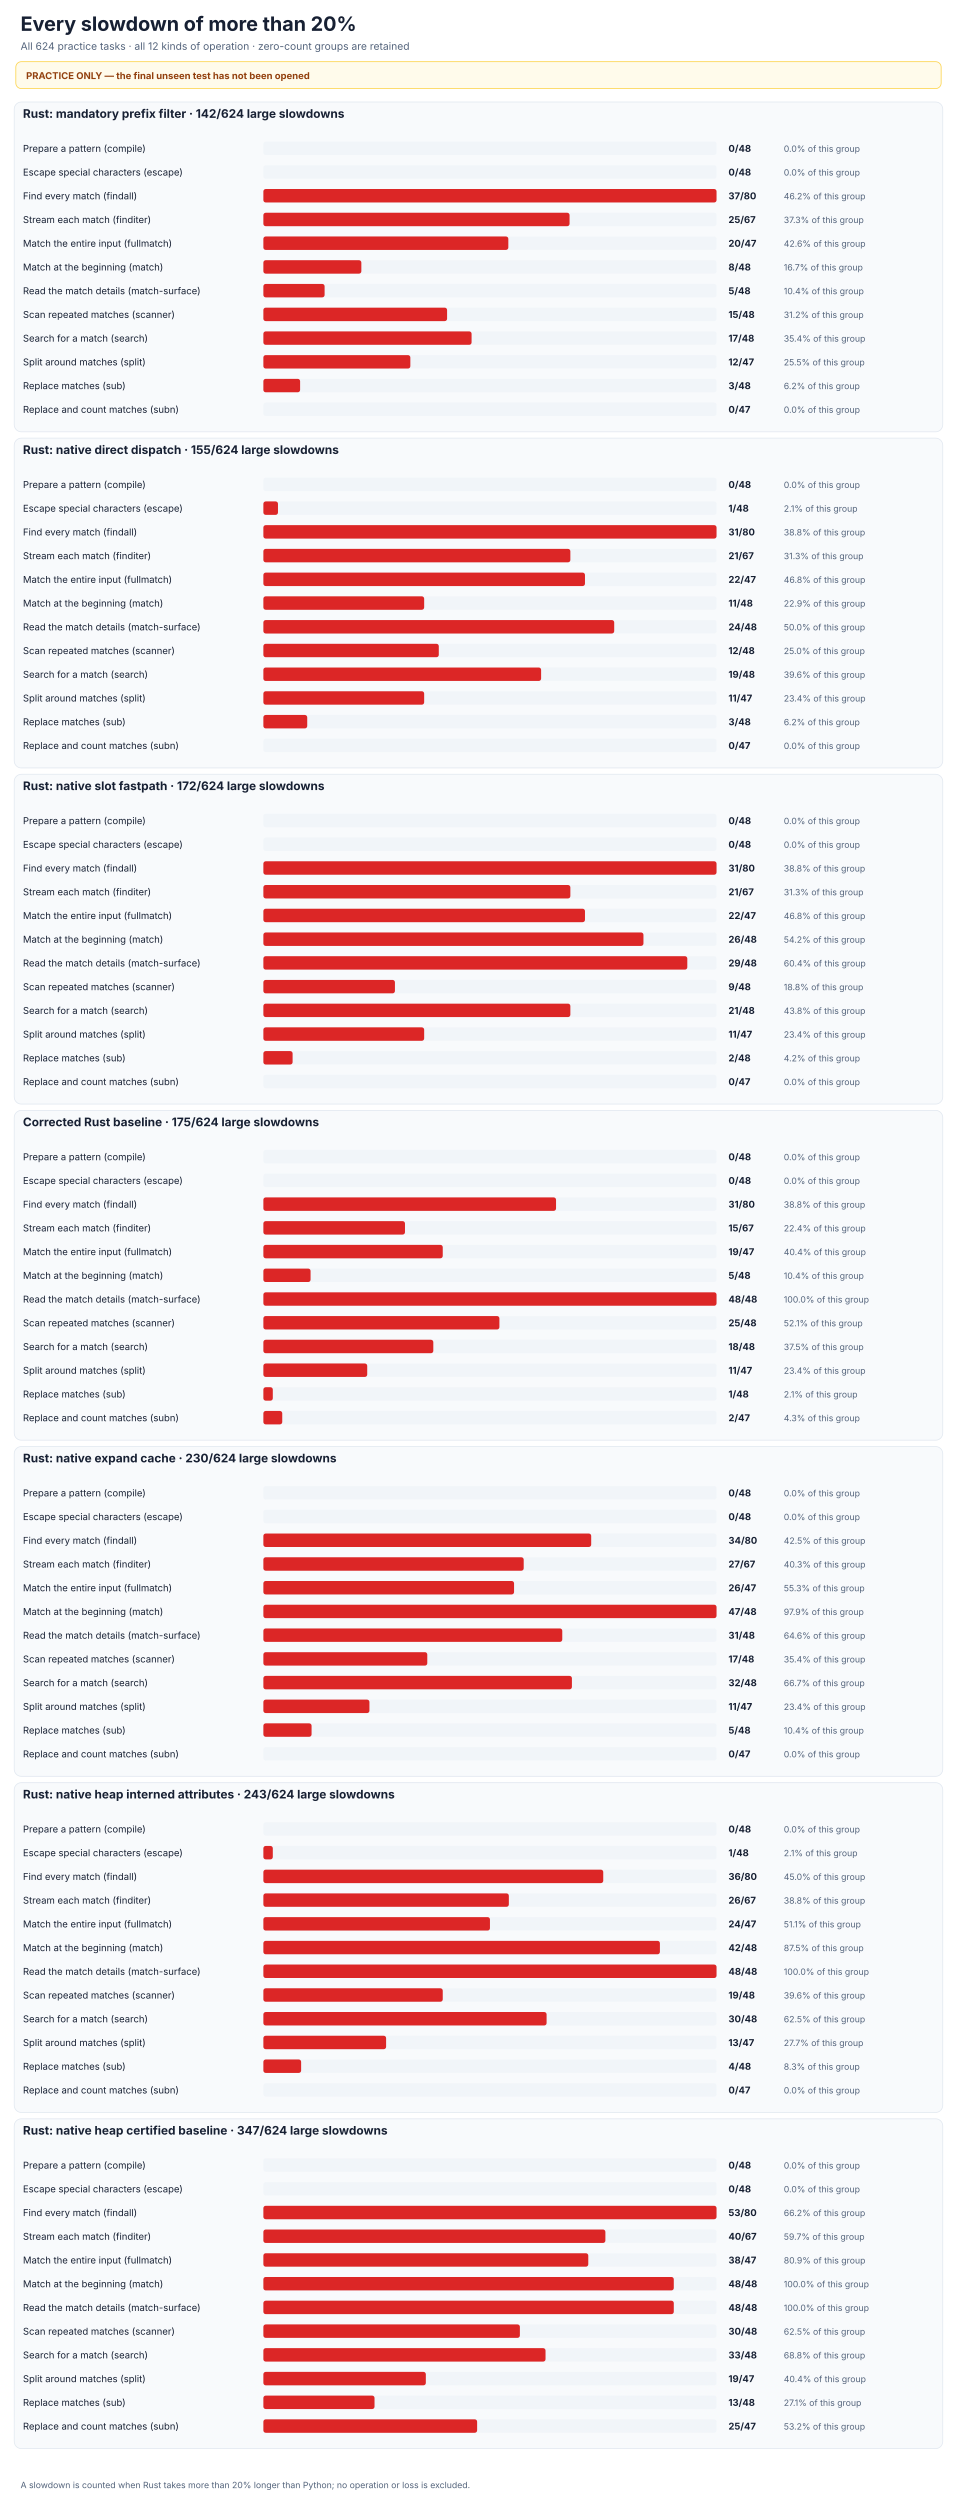
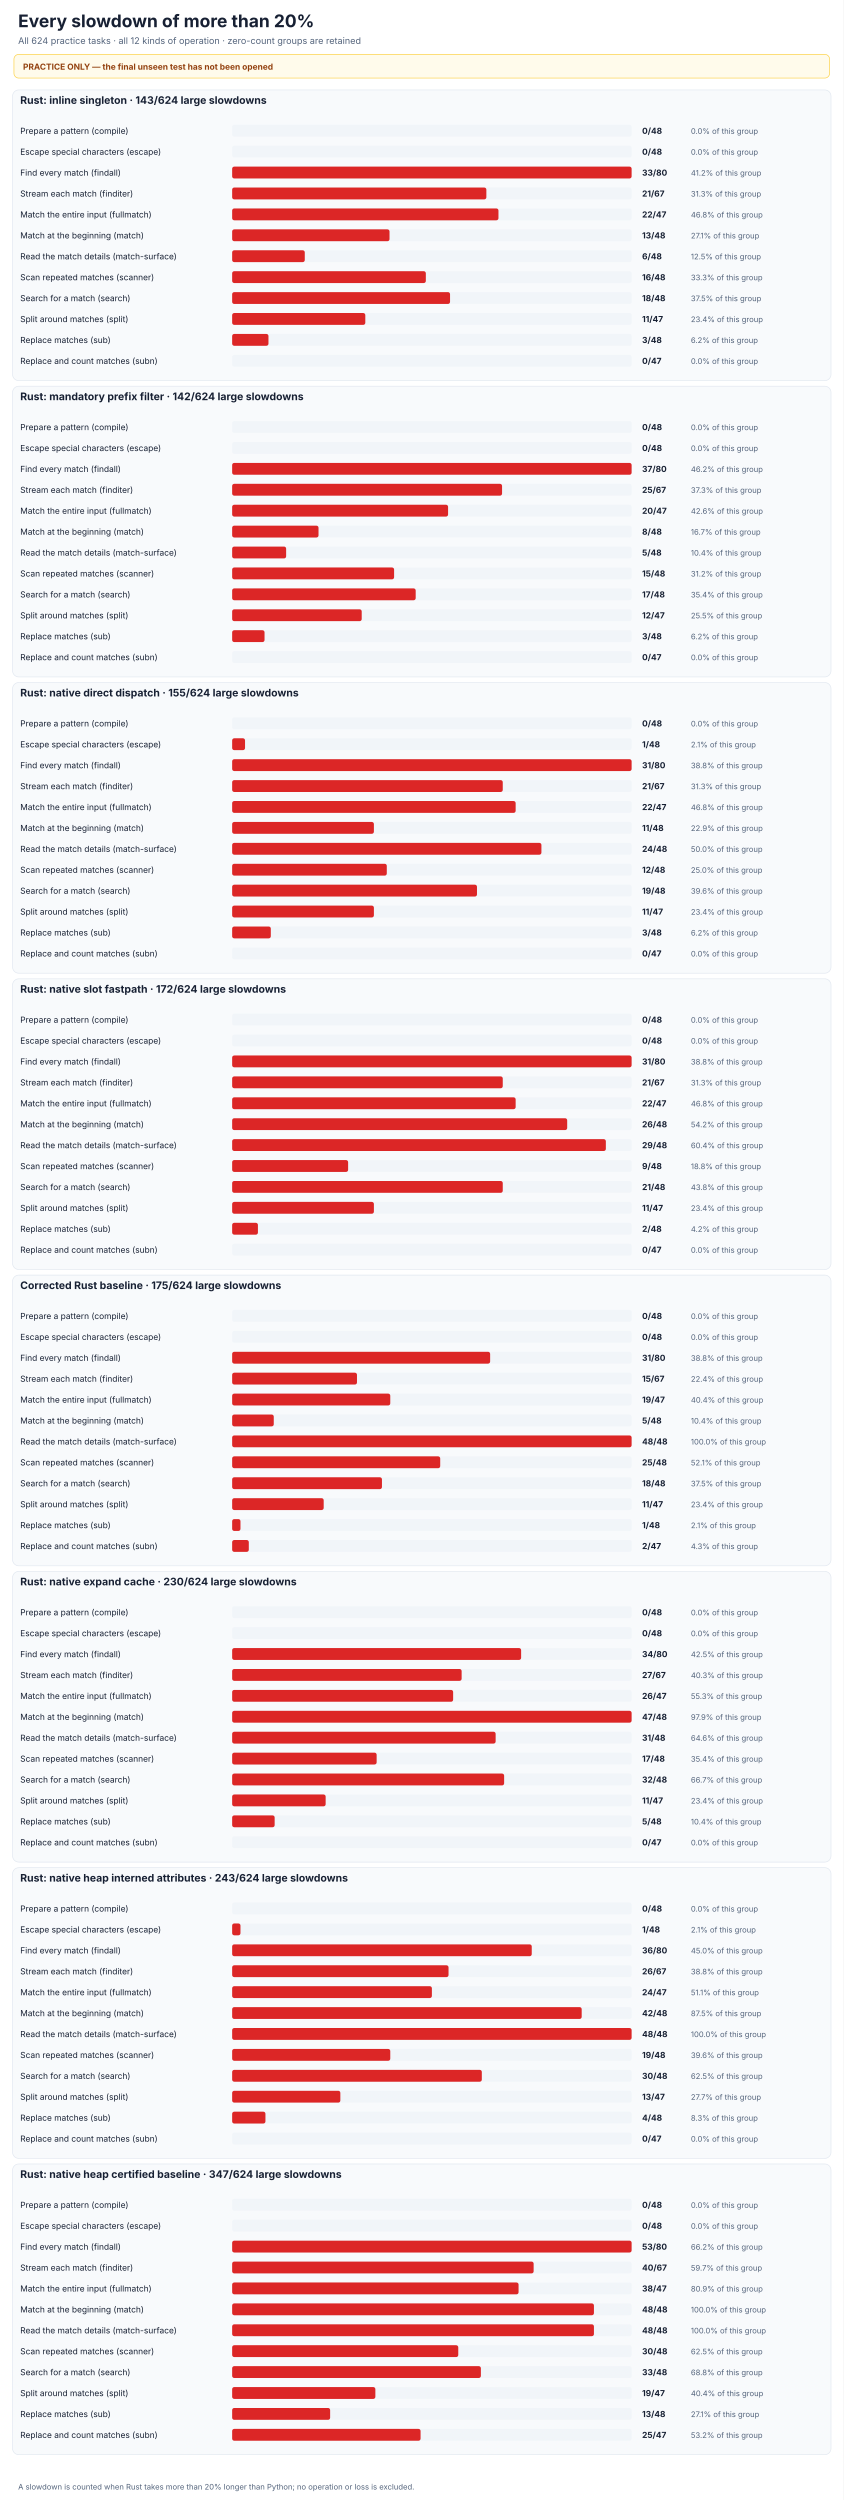
- <svg xmlns="http://www.w3.org/2000/svg" width="1210" height="3161" viewBox="0 0 1210 3161" role="img" aria-label="Every slowdown of more than 20%">
+ <svg xmlns="http://www.w3.org/2000/svg" width="1210" height="3586" viewBox="0 0 1210 3586" role="img" aria-label="Every slowdown of more than 20%">
  <rect width="100%" height="100%" fill="#ffffff" />
  <style>text{font-family:system-ui,-apple-system,BlinkMacSystemFont,"Segoe UI",sans-serif;fill:#172033}.title{font-size:25px;font-weight:750}.sub{font-size:13px;fill:#52627a}.head{font-size:15px;font-weight:700}.label{font-size:12px}.small{font-size:11px;fill:#52627a}.value{font-size:12px;font-weight:700}.tick{font-size:10.5px;fill:#64748b}.banner{font-size:12px;font-weight:700;fill:#92400e}.grid{stroke:#e2e8f0;stroke-width:1}.base{stroke:#475569;stroke-width:1.7}.panel{fill:#f8fafc;stroke:#e2e8f0;stroke-width:1}</style>
  <text x="26" y="39" class="title">Every slowdown of more than 20%</text>
  <text x="26" y="63" class="sub">All 624 practice tasks · all 12 kinds of operation · zero-count groups are retained</text>
  <rect x="20" y="78" width="1170" height="34" rx="7" fill="#fffbeb" stroke="#fcd34d" />
  <text x="33" y="100" class="banner">PRACTICE ONLY — the final unseen test has not been opened</text>
  <rect x="18" y="129" width="1174" height="417" rx="9" class="panel" />
-   <text x="29" y="149" class="head">Rust: mandatory prefix filter · 142/624 large slowdowns</text>
+   <text x="29" y="149" class="head">Rust: inline singleton · 143/624 large slowdowns</text>
  <text x="29" y="192" class="label">Prepare a pattern (compile)</text>
  <rect x="333" y="179" width="573" height="17" rx="3" fill="#f1f5f9" />
  <rect x="333" y="179" width="0.00" height="17" rx="3" fill="#dc2626" />
  <text x="921" y="192" class="value">0/48</text>
  <text x="991" y="192" class="small">0.0% of this group</text>
  <text x="29" y="222" class="label">Escape special characters (escape)</text>
  <rect x="333" y="209" width="573" height="17" rx="3" fill="#f1f5f9" />
  <rect x="333" y="209" width="0.00" height="17" rx="3" fill="#dc2626" />
  <text x="921" y="222" class="value">0/48</text>
  <text x="991" y="222" class="small">0.0% of this group</text>
  <text x="29" y="252" class="label">Find every match (findall)</text>
  <rect x="333" y="239" width="573" height="17" rx="3" fill="#f1f5f9" />
  <rect x="333" y="239" width="573.00" height="17" rx="3" fill="#dc2626" />
-   <text x="921" y="252" class="value">37/80</text>
-   <text x="991" y="252" class="small">46.2% of this group</text>
+   <text x="921" y="252" class="value">33/80</text>
+   <text x="991" y="252" class="small">41.2% of this group</text>
  <text x="29" y="282" class="label">Stream each match (finditer)</text>
  <rect x="333" y="269" width="573" height="17" rx="3" fill="#f1f5f9" />
-   <rect x="333" y="269" width="387.16" height="17" rx="3" fill="#dc2626" />
-   <text x="921" y="282" class="value">25/67</text>
-   <text x="991" y="282" class="small">37.3% of this group</text>
+   <rect x="333" y="269" width="364.64" height="17" rx="3" fill="#dc2626" />
+   <text x="921" y="282" class="value">21/67</text>
+   <text x="991" y="282" class="small">31.3% of this group</text>
  <text x="29" y="312" class="label">Match the entire input (fullmatch)</text>
  <rect x="333" y="299" width="573" height="17" rx="3" fill="#f1f5f9" />
-   <rect x="333" y="299" width="309.73" height="17" rx="3" fill="#dc2626" />
-   <text x="921" y="312" class="value">20/47</text>
-   <text x="991" y="312" class="small">42.6% of this group</text>
+   <rect x="333" y="299" width="382.00" height="17" rx="3" fill="#dc2626" />
+   <text x="921" y="312" class="value">22/47</text>
+   <text x="991" y="312" class="small">46.8% of this group</text>
  <text x="29" y="342" class="label">Match at the beginning (match)</text>
  <rect x="333" y="329" width="573" height="17" rx="3" fill="#f1f5f9" />
-   <rect x="333" y="329" width="123.89" height="17" rx="3" fill="#dc2626" />
-   <text x="921" y="342" class="value">8/48</text>
-   <text x="991" y="342" class="small">16.7% of this group</text>
+   <rect x="333" y="329" width="225.73" height="17" rx="3" fill="#dc2626" />
+   <text x="921" y="342" class="value">13/48</text>
+   <text x="991" y="342" class="small">27.1% of this group</text>
  <text x="29" y="372" class="label">Read the match details (match-surface)</text>
  <rect x="333" y="359" width="573" height="17" rx="3" fill="#f1f5f9" />
-   <rect x="333" y="359" width="77.43" height="17" rx="3" fill="#dc2626" />
-   <text x="921" y="372" class="value">5/48</text>
-   <text x="991" y="372" class="small">10.4% of this group</text>
+   <rect x="333" y="359" width="104.18" height="17" rx="3" fill="#dc2626" />
+   <text x="921" y="372" class="value">6/48</text>
+   <text x="991" y="372" class="small">12.5% of this group</text>
  <text x="29" y="402" class="label">Scan repeated matches (scanner)</text>
  <rect x="333" y="389" width="573" height="17" rx="3" fill="#f1f5f9" />
-   <rect x="333" y="389" width="232.30" height="17" rx="3" fill="#dc2626" />
-   <text x="921" y="402" class="value">15/48</text>
-   <text x="991" y="402" class="small">31.2% of this group</text>
+   <rect x="333" y="389" width="277.82" height="17" rx="3" fill="#dc2626" />
+   <text x="921" y="402" class="value">16/48</text>
+   <text x="991" y="402" class="small">33.3% of this group</text>
  <text x="29" y="432" class="label">Search for a match (search)</text>
  <rect x="333" y="419" width="573" height="17" rx="3" fill="#f1f5f9" />
-   <rect x="333" y="419" width="263.27" height="17" rx="3" fill="#dc2626" />
-   <text x="921" y="432" class="value">17/48</text>
-   <text x="991" y="432" class="small">35.4% of this group</text>
+   <rect x="333" y="419" width="312.55" height="17" rx="3" fill="#dc2626" />
+   <text x="921" y="432" class="value">18/48</text>
+   <text x="991" y="432" class="small">37.5% of this group</text>
  <text x="29" y="462" class="label">Split around matches (split)</text>
  <rect x="333" y="449" width="573" height="17" rx="3" fill="#f1f5f9" />
-   <rect x="333" y="449" width="185.84" height="17" rx="3" fill="#dc2626" />
-   <text x="921" y="462" class="value">12/47</text>
-   <text x="991" y="462" class="small">25.5% of this group</text>
+   <rect x="333" y="449" width="191.00" height="17" rx="3" fill="#dc2626" />
+   <text x="921" y="462" class="value">11/47</text>
+   <text x="991" y="462" class="small">23.4% of this group</text>
  <text x="29" y="492" class="label">Replace matches (sub)</text>
  <rect x="333" y="479" width="573" height="17" rx="3" fill="#f1f5f9" />
-   <rect x="333" y="479" width="46.46" height="17" rx="3" fill="#dc2626" />
+   <rect x="333" y="479" width="52.09" height="17" rx="3" fill="#dc2626" />
  <text x="921" y="492" class="value">3/48</text>
  <text x="991" y="492" class="small">6.2% of this group</text>
  <text x="29" y="522" class="label">Replace and count matches (subn)</text>
  <rect x="333" y="509" width="573" height="17" rx="3" fill="#f1f5f9" />
  <rect x="333" y="509" width="0.00" height="17" rx="3" fill="#dc2626" />
  <text x="921" y="522" class="value">0/47</text>
  <text x="991" y="522" class="small">0.0% of this group</text>
  <rect x="18" y="554" width="1174" height="417" rx="9" class="panel" />
-   <text x="29" y="574" class="head">Rust: native direct dispatch · 155/624 large slowdowns</text>
+   <text x="29" y="574" class="head">Rust: mandatory prefix filter · 142/624 large slowdowns</text>
  <text x="29" y="617" class="label">Prepare a pattern (compile)</text>
  <rect x="333" y="604" width="573" height="17" rx="3" fill="#f1f5f9" />
  <rect x="333" y="604" width="0.00" height="17" rx="3" fill="#dc2626" />
  <text x="921" y="617" class="value">0/48</text>
  <text x="991" y="617" class="small">0.0% of this group</text>
  <text x="29" y="647" class="label">Escape special characters (escape)</text>
  <rect x="333" y="634" width="573" height="17" rx="3" fill="#f1f5f9" />
-   <rect x="333" y="634" width="18.48" height="17" rx="3" fill="#dc2626" />
-   <text x="921" y="647" class="value">1/48</text>
-   <text x="991" y="647" class="small">2.1% of this group</text>
+   <rect x="333" y="634" width="0.00" height="17" rx="3" fill="#dc2626" />
+   <text x="921" y="647" class="value">0/48</text>
+   <text x="991" y="647" class="small">0.0% of this group</text>
  <text x="29" y="677" class="label">Find every match (findall)</text>
  <rect x="333" y="664" width="573" height="17" rx="3" fill="#f1f5f9" />
  <rect x="333" y="664" width="573.00" height="17" rx="3" fill="#dc2626" />
-   <text x="921" y="677" class="value">31/80</text>
-   <text x="991" y="677" class="small">38.8% of this group</text>
+   <text x="921" y="677" class="value">37/80</text>
+   <text x="991" y="677" class="small">46.2% of this group</text>
  <text x="29" y="707" class="label">Stream each match (finditer)</text>
  <rect x="333" y="694" width="573" height="17" rx="3" fill="#f1f5f9" />
-   <rect x="333" y="694" width="388.16" height="17" rx="3" fill="#dc2626" />
-   <text x="921" y="707" class="value">21/67</text>
-   <text x="991" y="707" class="small">31.3% of this group</text>
+   <rect x="333" y="694" width="387.16" height="17" rx="3" fill="#dc2626" />
+   <text x="921" y="707" class="value">25/67</text>
+   <text x="991" y="707" class="small">37.3% of this group</text>
  <text x="29" y="737" class="label">Match the entire input (fullmatch)</text>
  <rect x="333" y="724" width="573" height="17" rx="3" fill="#f1f5f9" />
-   <rect x="333" y="724" width="406.65" height="17" rx="3" fill="#dc2626" />
-   <text x="921" y="737" class="value">22/47</text>
-   <text x="991" y="737" class="small">46.8% of this group</text>
+   <rect x="333" y="724" width="309.73" height="17" rx="3" fill="#dc2626" />
+   <text x="921" y="737" class="value">20/47</text>
+   <text x="991" y="737" class="small">42.6% of this group</text>
  <text x="29" y="767" class="label">Match at the beginning (match)</text>
  <rect x="333" y="754" width="573" height="17" rx="3" fill="#f1f5f9" />
-   <rect x="333" y="754" width="203.32" height="17" rx="3" fill="#dc2626" />
-   <text x="921" y="767" class="value">11/48</text>
-   <text x="991" y="767" class="small">22.9% of this group</text>
+   <rect x="333" y="754" width="123.89" height="17" rx="3" fill="#dc2626" />
+   <text x="921" y="767" class="value">8/48</text>
+   <text x="991" y="767" class="small">16.7% of this group</text>
  <text x="29" y="797" class="label">Read the match details (match-surface)</text>
  <rect x="333" y="784" width="573" height="17" rx="3" fill="#f1f5f9" />
-   <rect x="333" y="784" width="443.61" height="17" rx="3" fill="#dc2626" />
-   <text x="921" y="797" class="value">24/48</text>
-   <text x="991" y="797" class="small">50.0% of this group</text>
+   <rect x="333" y="784" width="77.43" height="17" rx="3" fill="#dc2626" />
+   <text x="921" y="797" class="value">5/48</text>
+   <text x="991" y="797" class="small">10.4% of this group</text>
  <text x="29" y="827" class="label">Scan repeated matches (scanner)</text>
  <rect x="333" y="814" width="573" height="17" rx="3" fill="#f1f5f9" />
-   <rect x="333" y="814" width="221.81" height="17" rx="3" fill="#dc2626" />
-   <text x="921" y="827" class="value">12/48</text>
-   <text x="991" y="827" class="small">25.0% of this group</text>
+   <rect x="333" y="814" width="232.30" height="17" rx="3" fill="#dc2626" />
+   <text x="921" y="827" class="value">15/48</text>
+   <text x="991" y="827" class="small">31.2% of this group</text>
  <text x="29" y="857" class="label">Search for a match (search)</text>
  <rect x="333" y="844" width="573" height="17" rx="3" fill="#f1f5f9" />
-   <rect x="333" y="844" width="351.19" height="17" rx="3" fill="#dc2626" />
-   <text x="921" y="857" class="value">19/48</text>
-   <text x="991" y="857" class="small">39.6% of this group</text>
+   <rect x="333" y="844" width="263.27" height="17" rx="3" fill="#dc2626" />
+   <text x="921" y="857" class="value">17/48</text>
+   <text x="991" y="857" class="small">35.4% of this group</text>
  <text x="29" y="887" class="label">Split around matches (split)</text>
  <rect x="333" y="874" width="573" height="17" rx="3" fill="#f1f5f9" />
-   <rect x="333" y="874" width="203.32" height="17" rx="3" fill="#dc2626" />
-   <text x="921" y="887" class="value">11/47</text>
-   <text x="991" y="887" class="small">23.4% of this group</text>
+   <rect x="333" y="874" width="185.84" height="17" rx="3" fill="#dc2626" />
+   <text x="921" y="887" class="value">12/47</text>
+   <text x="991" y="887" class="small">25.5% of this group</text>
  <text x="29" y="917" class="label">Replace matches (sub)</text>
  <rect x="333" y="904" width="573" height="17" rx="3" fill="#f1f5f9" />
-   <rect x="333" y="904" width="55.45" height="17" rx="3" fill="#dc2626" />
+   <rect x="333" y="904" width="46.46" height="17" rx="3" fill="#dc2626" />
  <text x="921" y="917" class="value">3/48</text>
  <text x="991" y="917" class="small">6.2% of this group</text>
  <text x="29" y="947" class="label">Replace and count matches (subn)</text>
  <rect x="333" y="934" width="573" height="17" rx="3" fill="#f1f5f9" />
  <rect x="333" y="934" width="0.00" height="17" rx="3" fill="#dc2626" />
  <text x="921" y="947" class="value">0/47</text>
  <text x="991" y="947" class="small">0.0% of this group</text>
  <rect x="18" y="979" width="1174" height="417" rx="9" class="panel" />
-   <text x="29" y="999" class="head">Rust: native slot fastpath · 172/624 large slowdowns</text>
+   <text x="29" y="999" class="head">Rust: native direct dispatch · 155/624 large slowdowns</text>
  <text x="29" y="1042" class="label">Prepare a pattern (compile)</text>
  <rect x="333" y="1029" width="573" height="17" rx="3" fill="#f1f5f9" />
  <rect x="333" y="1029" width="0.00" height="17" rx="3" fill="#dc2626" />
  <text x="921" y="1042" class="value">0/48</text>
  <text x="991" y="1042" class="small">0.0% of this group</text>
  <text x="29" y="1072" class="label">Escape special characters (escape)</text>
  <rect x="333" y="1059" width="573" height="17" rx="3" fill="#f1f5f9" />
-   <rect x="333" y="1059" width="0.00" height="17" rx="3" fill="#dc2626" />
-   <text x="921" y="1072" class="value">0/48</text>
-   <text x="991" y="1072" class="small">0.0% of this group</text>
+   <rect x="333" y="1059" width="18.48" height="17" rx="3" fill="#dc2626" />
+   <text x="921" y="1072" class="value">1/48</text>
+   <text x="991" y="1072" class="small">2.1% of this group</text>
  <text x="29" y="1102" class="label">Find every match (findall)</text>
  <rect x="333" y="1089" width="573" height="17" rx="3" fill="#f1f5f9" />
  <rect x="333" y="1089" width="573.00" height="17" rx="3" fill="#dc2626" />
  <text x="921" y="1102" class="value">31/80</text>
  <text x="991" y="1102" class="small">38.8% of this group</text>
  <text x="29" y="1132" class="label">Stream each match (finditer)</text>
  <rect x="333" y="1119" width="573" height="17" rx="3" fill="#f1f5f9" />
  <rect x="333" y="1119" width="388.16" height="17" rx="3" fill="#dc2626" />
  <text x="921" y="1132" class="value">21/67</text>
  <text x="991" y="1132" class="small">31.3% of this group</text>
  <text x="29" y="1162" class="label">Match the entire input (fullmatch)</text>
  <rect x="333" y="1149" width="573" height="17" rx="3" fill="#f1f5f9" />
  <rect x="333" y="1149" width="406.65" height="17" rx="3" fill="#dc2626" />
  <text x="921" y="1162" class="value">22/47</text>
  <text x="991" y="1162" class="small">46.8% of this group</text>
  <text x="29" y="1192" class="label">Match at the beginning (match)</text>
  <rect x="333" y="1179" width="573" height="17" rx="3" fill="#f1f5f9" />
-   <rect x="333" y="1179" width="480.58" height="17" rx="3" fill="#dc2626" />
-   <text x="921" y="1192" class="value">26/48</text>
-   <text x="991" y="1192" class="small">54.2% of this group</text>
+   <rect x="333" y="1179" width="203.32" height="17" rx="3" fill="#dc2626" />
+   <text x="921" y="1192" class="value">11/48</text>
+   <text x="991" y="1192" class="small">22.9% of this group</text>
  <text x="29" y="1222" class="label">Read the match details (match-surface)</text>
  <rect x="333" y="1209" width="573" height="17" rx="3" fill="#f1f5f9" />
-   <rect x="333" y="1209" width="536.03" height="17" rx="3" fill="#dc2626" />
-   <text x="921" y="1222" class="value">29/48</text>
-   <text x="991" y="1222" class="small">60.4% of this group</text>
+   <rect x="333" y="1209" width="443.61" height="17" rx="3" fill="#dc2626" />
+   <text x="921" y="1222" class="value">24/48</text>
+   <text x="991" y="1222" class="small">50.0% of this group</text>
  <text x="29" y="1252" class="label">Scan repeated matches (scanner)</text>
  <rect x="333" y="1239" width="573" height="17" rx="3" fill="#f1f5f9" />
-   <rect x="333" y="1239" width="166.35" height="17" rx="3" fill="#dc2626" />
-   <text x="921" y="1252" class="value">9/48</text>
-   <text x="991" y="1252" class="small">18.8% of this group</text>
+   <rect x="333" y="1239" width="221.81" height="17" rx="3" fill="#dc2626" />
+   <text x="921" y="1252" class="value">12/48</text>
+   <text x="991" y="1252" class="small">25.0% of this group</text>
  <text x="29" y="1282" class="label">Search for a match (search)</text>
  <rect x="333" y="1269" width="573" height="17" rx="3" fill="#f1f5f9" />
-   <rect x="333" y="1269" width="388.16" height="17" rx="3" fill="#dc2626" />
-   <text x="921" y="1282" class="value">21/48</text>
-   <text x="991" y="1282" class="small">43.8% of this group</text>
+   <rect x="333" y="1269" width="351.19" height="17" rx="3" fill="#dc2626" />
+   <text x="921" y="1282" class="value">19/48</text>
+   <text x="991" y="1282" class="small">39.6% of this group</text>
  <text x="29" y="1312" class="label">Split around matches (split)</text>
  <rect x="333" y="1299" width="573" height="17" rx="3" fill="#f1f5f9" />
  <rect x="333" y="1299" width="203.32" height="17" rx="3" fill="#dc2626" />
  <text x="921" y="1312" class="value">11/47</text>
  <text x="991" y="1312" class="small">23.4% of this group</text>
  <text x="29" y="1342" class="label">Replace matches (sub)</text>
  <rect x="333" y="1329" width="573" height="17" rx="3" fill="#f1f5f9" />
-   <rect x="333" y="1329" width="36.97" height="17" rx="3" fill="#dc2626" />
-   <text x="921" y="1342" class="value">2/48</text>
-   <text x="991" y="1342" class="small">4.2% of this group</text>
+   <rect x="333" y="1329" width="55.45" height="17" rx="3" fill="#dc2626" />
+   <text x="921" y="1342" class="value">3/48</text>
+   <text x="991" y="1342" class="small">6.2% of this group</text>
  <text x="29" y="1372" class="label">Replace and count matches (subn)</text>
  <rect x="333" y="1359" width="573" height="17" rx="3" fill="#f1f5f9" />
  <rect x="333" y="1359" width="0.00" height="17" rx="3" fill="#dc2626" />
  <text x="921" y="1372" class="value">0/47</text>
  <text x="991" y="1372" class="small">0.0% of this group</text>
  <rect x="18" y="1404" width="1174" height="417" rx="9" class="panel" />
-   <text x="29" y="1424" class="head">Corrected Rust baseline · 175/624 large slowdowns</text>
+   <text x="29" y="1424" class="head">Rust: native slot fastpath · 172/624 large slowdowns</text>
  <text x="29" y="1467" class="label">Prepare a pattern (compile)</text>
  <rect x="333" y="1454" width="573" height="17" rx="3" fill="#f1f5f9" />
  <rect x="333" y="1454" width="0.00" height="17" rx="3" fill="#dc2626" />
  <text x="921" y="1467" class="value">0/48</text>
  <text x="991" y="1467" class="small">0.0% of this group</text>
  <text x="29" y="1497" class="label">Escape special characters (escape)</text>
  <rect x="333" y="1484" width="573" height="17" rx="3" fill="#f1f5f9" />
  <rect x="333" y="1484" width="0.00" height="17" rx="3" fill="#dc2626" />
  <text x="921" y="1497" class="value">0/48</text>
  <text x="991" y="1497" class="small">0.0% of this group</text>
  <text x="29" y="1527" class="label">Find every match (findall)</text>
  <rect x="333" y="1514" width="573" height="17" rx="3" fill="#f1f5f9" />
-   <rect x="333" y="1514" width="370.06" height="17" rx="3" fill="#dc2626" />
+   <rect x="333" y="1514" width="573.00" height="17" rx="3" fill="#dc2626" />
  <text x="921" y="1527" class="value">31/80</text>
  <text x="991" y="1527" class="small">38.8% of this group</text>
  <text x="29" y="1557" class="label">Stream each match (finditer)</text>
  <rect x="333" y="1544" width="573" height="17" rx="3" fill="#f1f5f9" />
-   <rect x="333" y="1544" width="179.06" height="17" rx="3" fill="#dc2626" />
-   <text x="921" y="1557" class="value">15/67</text>
-   <text x="991" y="1557" class="small">22.4% of this group</text>
+   <rect x="333" y="1544" width="388.16" height="17" rx="3" fill="#dc2626" />
+   <text x="921" y="1557" class="value">21/67</text>
+   <text x="991" y="1557" class="small">31.3% of this group</text>
  <text x="29" y="1587" class="label">Match the entire input (fullmatch)</text>
  <rect x="333" y="1574" width="573" height="17" rx="3" fill="#f1f5f9" />
-   <rect x="333" y="1574" width="226.81" height="17" rx="3" fill="#dc2626" />
-   <text x="921" y="1587" class="value">19/47</text>
-   <text x="991" y="1587" class="small">40.4% of this group</text>
+   <rect x="333" y="1574" width="406.65" height="17" rx="3" fill="#dc2626" />
+   <text x="921" y="1587" class="value">22/47</text>
+   <text x="991" y="1587" class="small">46.8% of this group</text>
  <text x="29" y="1617" class="label">Match at the beginning (match)</text>
  <rect x="333" y="1604" width="573" height="17" rx="3" fill="#f1f5f9" />
-   <rect x="333" y="1604" width="59.69" height="17" rx="3" fill="#dc2626" />
-   <text x="921" y="1617" class="value">5/48</text>
-   <text x="991" y="1617" class="small">10.4% of this group</text>
+   <rect x="333" y="1604" width="480.58" height="17" rx="3" fill="#dc2626" />
+   <text x="921" y="1617" class="value">26/48</text>
+   <text x="991" y="1617" class="small">54.2% of this group</text>
  <text x="29" y="1647" class="label">Read the match details (match-surface)</text>
  <rect x="333" y="1634" width="573" height="17" rx="3" fill="#f1f5f9" />
-   <rect x="333" y="1634" width="573.00" height="17" rx="3" fill="#dc2626" />
-   <text x="921" y="1647" class="value">48/48</text>
-   <text x="991" y="1647" class="small">100.0% of this group</text>
+   <rect x="333" y="1634" width="536.03" height="17" rx="3" fill="#dc2626" />
+   <text x="921" y="1647" class="value">29/48</text>
+   <text x="991" y="1647" class="small">60.4% of this group</text>
  <text x="29" y="1677" class="label">Scan repeated matches (scanner)</text>
  <rect x="333" y="1664" width="573" height="17" rx="3" fill="#f1f5f9" />
-   <rect x="333" y="1664" width="298.44" height="17" rx="3" fill="#dc2626" />
-   <text x="921" y="1677" class="value">25/48</text>
-   <text x="991" y="1677" class="small">52.1% of this group</text>
+   <rect x="333" y="1664" width="166.35" height="17" rx="3" fill="#dc2626" />
+   <text x="921" y="1677" class="value">9/48</text>
+   <text x="991" y="1677" class="small">18.8% of this group</text>
  <text x="29" y="1707" class="label">Search for a match (search)</text>
  <rect x="333" y="1694" width="573" height="17" rx="3" fill="#f1f5f9" />
-   <rect x="333" y="1694" width="214.88" height="17" rx="3" fill="#dc2626" />
-   <text x="921" y="1707" class="value">18/48</text>
-   <text x="991" y="1707" class="small">37.5% of this group</text>
+   <rect x="333" y="1694" width="388.16" height="17" rx="3" fill="#dc2626" />
+   <text x="921" y="1707" class="value">21/48</text>
+   <text x="991" y="1707" class="small">43.8% of this group</text>
  <text x="29" y="1737" class="label">Split around matches (split)</text>
  <rect x="333" y="1724" width="573" height="17" rx="3" fill="#f1f5f9" />
-   <rect x="333" y="1724" width="131.31" height="17" rx="3" fill="#dc2626" />
+   <rect x="333" y="1724" width="203.32" height="17" rx="3" fill="#dc2626" />
  <text x="921" y="1737" class="value">11/47</text>
  <text x="991" y="1737" class="small">23.4% of this group</text>
  <text x="29" y="1767" class="label">Replace matches (sub)</text>
  <rect x="333" y="1754" width="573" height="17" rx="3" fill="#f1f5f9" />
-   <rect x="333" y="1754" width="11.94" height="17" rx="3" fill="#dc2626" />
-   <text x="921" y="1767" class="value">1/48</text>
-   <text x="991" y="1767" class="small">2.1% of this group</text>
+   <rect x="333" y="1754" width="36.97" height="17" rx="3" fill="#dc2626" />
+   <text x="921" y="1767" class="value">2/48</text>
+   <text x="991" y="1767" class="small">4.2% of this group</text>
  <text x="29" y="1797" class="label">Replace and count matches (subn)</text>
  <rect x="333" y="1784" width="573" height="17" rx="3" fill="#f1f5f9" />
-   <rect x="333" y="1784" width="23.88" height="17" rx="3" fill="#dc2626" />
-   <text x="921" y="1797" class="value">2/47</text>
-   <text x="991" y="1797" class="small">4.3% of this group</text>
+   <rect x="333" y="1784" width="0.00" height="17" rx="3" fill="#dc2626" />
+   <text x="921" y="1797" class="value">0/47</text>
+   <text x="991" y="1797" class="small">0.0% of this group</text>
  <rect x="18" y="1829" width="1174" height="417" rx="9" class="panel" />
-   <text x="29" y="1849" class="head">Rust: native expand cache · 230/624 large slowdowns</text>
+   <text x="29" y="1849" class="head">Corrected Rust baseline · 175/624 large slowdowns</text>
  <text x="29" y="1892" class="label">Prepare a pattern (compile)</text>
  <rect x="333" y="1879" width="573" height="17" rx="3" fill="#f1f5f9" />
  <rect x="333" y="1879" width="0.00" height="17" rx="3" fill="#dc2626" />
  <text x="921" y="1892" class="value">0/48</text>
  <text x="991" y="1892" class="small">0.0% of this group</text>
  <text x="29" y="1922" class="label">Escape special characters (escape)</text>
  <rect x="333" y="1909" width="573" height="17" rx="3" fill="#f1f5f9" />
  <rect x="333" y="1909" width="0.00" height="17" rx="3" fill="#dc2626" />
  <text x="921" y="1922" class="value">0/48</text>
  <text x="991" y="1922" class="small">0.0% of this group</text>
  <text x="29" y="1952" class="label">Find every match (findall)</text>
  <rect x="333" y="1939" width="573" height="17" rx="3" fill="#f1f5f9" />
-   <rect x="333" y="1939" width="414.51" height="17" rx="3" fill="#dc2626" />
-   <text x="921" y="1952" class="value">34/80</text>
-   <text x="991" y="1952" class="small">42.5% of this group</text>
+   <rect x="333" y="1939" width="370.06" height="17" rx="3" fill="#dc2626" />
+   <text x="921" y="1952" class="value">31/80</text>
+   <text x="991" y="1952" class="small">38.8% of this group</text>
  <text x="29" y="1982" class="label">Stream each match (finditer)</text>
  <rect x="333" y="1969" width="573" height="17" rx="3" fill="#f1f5f9" />
-   <rect x="333" y="1969" width="329.17" height="17" rx="3" fill="#dc2626" />
-   <text x="921" y="1982" class="value">27/67</text>
-   <text x="991" y="1982" class="small">40.3% of this group</text>
+   <rect x="333" y="1969" width="179.06" height="17" rx="3" fill="#dc2626" />
+   <text x="921" y="1982" class="value">15/67</text>
+   <text x="991" y="1982" class="small">22.4% of this group</text>
  <text x="29" y="2012" class="label">Match the entire input (fullmatch)</text>
  <rect x="333" y="1999" width="573" height="17" rx="3" fill="#f1f5f9" />
-   <rect x="333" y="1999" width="316.98" height="17" rx="3" fill="#dc2626" />
-   <text x="921" y="2012" class="value">26/47</text>
-   <text x="991" y="2012" class="small">55.3% of this group</text>
+   <rect x="333" y="1999" width="226.81" height="17" rx="3" fill="#dc2626" />
+   <text x="921" y="2012" class="value">19/47</text>
+   <text x="991" y="2012" class="small">40.4% of this group</text>
  <text x="29" y="2042" class="label">Match at the beginning (match)</text>
  <rect x="333" y="2029" width="573" height="17" rx="3" fill="#f1f5f9" />
-   <rect x="333" y="2029" width="573.00" height="17" rx="3" fill="#dc2626" />
-   <text x="921" y="2042" class="value">47/48</text>
-   <text x="991" y="2042" class="small">97.9% of this group</text>
+   <rect x="333" y="2029" width="59.69" height="17" rx="3" fill="#dc2626" />
+   <text x="921" y="2042" class="value">5/48</text>
+   <text x="991" y="2042" class="small">10.4% of this group</text>
  <text x="29" y="2072" class="label">Read the match details (match-surface)</text>
  <rect x="333" y="2059" width="573" height="17" rx="3" fill="#f1f5f9" />
-   <rect x="333" y="2059" width="377.94" height="17" rx="3" fill="#dc2626" />
-   <text x="921" y="2072" class="value">31/48</text>
-   <text x="991" y="2072" class="small">64.6% of this group</text>
+   <rect x="333" y="2059" width="573.00" height="17" rx="3" fill="#dc2626" />
+   <text x="921" y="2072" class="value">48/48</text>
+   <text x="991" y="2072" class="small">100.0% of this group</text>
  <text x="29" y="2102" class="label">Scan repeated matches (scanner)</text>
  <rect x="333" y="2089" width="573" height="17" rx="3" fill="#f1f5f9" />
-   <rect x="333" y="2089" width="207.26" height="17" rx="3" fill="#dc2626" />
-   <text x="921" y="2102" class="value">17/48</text>
-   <text x="991" y="2102" class="small">35.4% of this group</text>
+   <rect x="333" y="2089" width="298.44" height="17" rx="3" fill="#dc2626" />
+   <text x="921" y="2102" class="value">25/48</text>
+   <text x="991" y="2102" class="small">52.1% of this group</text>
  <text x="29" y="2132" class="label">Search for a match (search)</text>
  <rect x="333" y="2119" width="573" height="17" rx="3" fill="#f1f5f9" />
-   <rect x="333" y="2119" width="390.13" height="17" rx="3" fill="#dc2626" />
-   <text x="921" y="2132" class="value">32/48</text>
-   <text x="991" y="2132" class="small">66.7% of this group</text>
+   <rect x="333" y="2119" width="214.88" height="17" rx="3" fill="#dc2626" />
+   <text x="921" y="2132" class="value">18/48</text>
+   <text x="991" y="2132" class="small">37.5% of this group</text>
  <text x="29" y="2162" class="label">Split around matches (split)</text>
  <rect x="333" y="2149" width="573" height="17" rx="3" fill="#f1f5f9" />
-   <rect x="333" y="2149" width="134.11" height="17" rx="3" fill="#dc2626" />
+   <rect x="333" y="2149" width="131.31" height="17" rx="3" fill="#dc2626" />
  <text x="921" y="2162" class="value">11/47</text>
  <text x="991" y="2162" class="small">23.4% of this group</text>
  <text x="29" y="2192" class="label">Replace matches (sub)</text>
  <rect x="333" y="2179" width="573" height="17" rx="3" fill="#f1f5f9" />
-   <rect x="333" y="2179" width="60.96" height="17" rx="3" fill="#dc2626" />
-   <text x="921" y="2192" class="value">5/48</text>
-   <text x="991" y="2192" class="small">10.4% of this group</text>
+   <rect x="333" y="2179" width="11.94" height="17" rx="3" fill="#dc2626" />
+   <text x="921" y="2192" class="value">1/48</text>
+   <text x="991" y="2192" class="small">2.1% of this group</text>
  <text x="29" y="2222" class="label">Replace and count matches (subn)</text>
  <rect x="333" y="2209" width="573" height="17" rx="3" fill="#f1f5f9" />
-   <rect x="333" y="2209" width="0.00" height="17" rx="3" fill="#dc2626" />
-   <text x="921" y="2222" class="value">0/47</text>
-   <text x="991" y="2222" class="small">0.0% of this group</text>
+   <rect x="333" y="2209" width="23.88" height="17" rx="3" fill="#dc2626" />
+   <text x="921" y="2222" class="value">2/47</text>
+   <text x="991" y="2222" class="small">4.3% of this group</text>
  <rect x="18" y="2254" width="1174" height="417" rx="9" class="panel" />
-   <text x="29" y="2274" class="head">Rust: native heap interned attributes · 243/624 large slowdowns</text>
+   <text x="29" y="2274" class="head">Rust: native expand cache · 230/624 large slowdowns</text>
  <text x="29" y="2317" class="label">Prepare a pattern (compile)</text>
  <rect x="333" y="2304" width="573" height="17" rx="3" fill="#f1f5f9" />
  <rect x="333" y="2304" width="0.00" height="17" rx="3" fill="#dc2626" />
  <text x="921" y="2317" class="value">0/48</text>
  <text x="991" y="2317" class="small">0.0% of this group</text>
  <text x="29" y="2347" class="label">Escape special characters (escape)</text>
  <rect x="333" y="2334" width="573" height="17" rx="3" fill="#f1f5f9" />
-   <rect x="333" y="2334" width="11.94" height="17" rx="3" fill="#dc2626" />
-   <text x="921" y="2347" class="value">1/48</text>
-   <text x="991" y="2347" class="small">2.1% of this group</text>
+   <rect x="333" y="2334" width="0.00" height="17" rx="3" fill="#dc2626" />
+   <text x="921" y="2347" class="value">0/48</text>
+   <text x="991" y="2347" class="small">0.0% of this group</text>
  <text x="29" y="2377" class="label">Find every match (findall)</text>
  <rect x="333" y="2364" width="573" height="17" rx="3" fill="#f1f5f9" />
-   <rect x="333" y="2364" width="429.75" height="17" rx="3" fill="#dc2626" />
-   <text x="921" y="2377" class="value">36/80</text>
-   <text x="991" y="2377" class="small">45.0% of this group</text>
+   <rect x="333" y="2364" width="414.51" height="17" rx="3" fill="#dc2626" />
+   <text x="921" y="2377" class="value">34/80</text>
+   <text x="991" y="2377" class="small">42.5% of this group</text>
  <text x="29" y="2407" class="label">Stream each match (finditer)</text>
  <rect x="333" y="2394" width="573" height="17" rx="3" fill="#f1f5f9" />
-   <rect x="333" y="2394" width="310.38" height="17" rx="3" fill="#dc2626" />
-   <text x="921" y="2407" class="value">26/67</text>
-   <text x="991" y="2407" class="small">38.8% of this group</text>
+   <rect x="333" y="2394" width="329.17" height="17" rx="3" fill="#dc2626" />
+   <text x="921" y="2407" class="value">27/67</text>
+   <text x="991" y="2407" class="small">40.3% of this group</text>
  <text x="29" y="2437" class="label">Match the entire input (fullmatch)</text>
  <rect x="333" y="2424" width="573" height="17" rx="3" fill="#f1f5f9" />
-   <rect x="333" y="2424" width="286.50" height="17" rx="3" fill="#dc2626" />
-   <text x="921" y="2437" class="value">24/47</text>
-   <text x="991" y="2437" class="small">51.1% of this group</text>
+   <rect x="333" y="2424" width="316.98" height="17" rx="3" fill="#dc2626" />
+   <text x="921" y="2437" class="value">26/47</text>
+   <text x="991" y="2437" class="small">55.3% of this group</text>
  <text x="29" y="2467" class="label">Match at the beginning (match)</text>
  <rect x="333" y="2454" width="573" height="17" rx="3" fill="#f1f5f9" />
-   <rect x="333" y="2454" width="501.38" height="17" rx="3" fill="#dc2626" />
-   <text x="921" y="2467" class="value">42/48</text>
-   <text x="991" y="2467" class="small">87.5% of this group</text>
+   <rect x="333" y="2454" width="573.00" height="17" rx="3" fill="#dc2626" />
+   <text x="921" y="2467" class="value">47/48</text>
+   <text x="991" y="2467" class="small">97.9% of this group</text>
  <text x="29" y="2497" class="label">Read the match details (match-surface)</text>
  <rect x="333" y="2484" width="573" height="17" rx="3" fill="#f1f5f9" />
-   <rect x="333" y="2484" width="573.00" height="17" rx="3" fill="#dc2626" />
-   <text x="921" y="2497" class="value">48/48</text>
-   <text x="991" y="2497" class="small">100.0% of this group</text>
+   <rect x="333" y="2484" width="377.94" height="17" rx="3" fill="#dc2626" />
+   <text x="921" y="2497" class="value">31/48</text>
+   <text x="991" y="2497" class="small">64.6% of this group</text>
  <text x="29" y="2527" class="label">Scan repeated matches (scanner)</text>
  <rect x="333" y="2514" width="573" height="17" rx="3" fill="#f1f5f9" />
-   <rect x="333" y="2514" width="226.81" height="17" rx="3" fill="#dc2626" />
-   <text x="921" y="2527" class="value">19/48</text>
-   <text x="991" y="2527" class="small">39.6% of this group</text>
+   <rect x="333" y="2514" width="207.26" height="17" rx="3" fill="#dc2626" />
+   <text x="921" y="2527" class="value">17/48</text>
+   <text x="991" y="2527" class="small">35.4% of this group</text>
  <text x="29" y="2557" class="label">Search for a match (search)</text>
  <rect x="333" y="2544" width="573" height="17" rx="3" fill="#f1f5f9" />
-   <rect x="333" y="2544" width="358.12" height="17" rx="3" fill="#dc2626" />
-   <text x="921" y="2557" class="value">30/48</text>
-   <text x="991" y="2557" class="small">62.5% of this group</text>
+   <rect x="333" y="2544" width="390.13" height="17" rx="3" fill="#dc2626" />
+   <text x="921" y="2557" class="value">32/48</text>
+   <text x="991" y="2557" class="small">66.7% of this group</text>
  <text x="29" y="2587" class="label">Split around matches (split)</text>
  <rect x="333" y="2574" width="573" height="17" rx="3" fill="#f1f5f9" />
-   <rect x="333" y="2574" width="155.19" height="17" rx="3" fill="#dc2626" />
-   <text x="921" y="2587" class="value">13/47</text>
-   <text x="991" y="2587" class="small">27.7% of this group</text>
+   <rect x="333" y="2574" width="134.11" height="17" rx="3" fill="#dc2626" />
+   <text x="921" y="2587" class="value">11/47</text>
+   <text x="991" y="2587" class="small">23.4% of this group</text>
  <text x="29" y="2617" class="label">Replace matches (sub)</text>
  <rect x="333" y="2604" width="573" height="17" rx="3" fill="#f1f5f9" />
-   <rect x="333" y="2604" width="47.75" height="17" rx="3" fill="#dc2626" />
-   <text x="921" y="2617" class="value">4/48</text>
-   <text x="991" y="2617" class="small">8.3% of this group</text>
+   <rect x="333" y="2604" width="60.96" height="17" rx="3" fill="#dc2626" />
+   <text x="921" y="2617" class="value">5/48</text>
+   <text x="991" y="2617" class="small">10.4% of this group</text>
  <text x="29" y="2647" class="label">Replace and count matches (subn)</text>
  <rect x="333" y="2634" width="573" height="17" rx="3" fill="#f1f5f9" />
  <rect x="333" y="2634" width="0.00" height="17" rx="3" fill="#dc2626" />
  <text x="921" y="2647" class="value">0/47</text>
  <text x="991" y="2647" class="small">0.0% of this group</text>
  <rect x="18" y="2679" width="1174" height="417" rx="9" class="panel" />
-   <text x="29" y="2699" class="head">Rust: native heap certified baseline · 347/624 large slowdowns</text>
+   <text x="29" y="2699" class="head">Rust: native heap interned attributes · 243/624 large slowdowns</text>
  <text x="29" y="2742" class="label">Prepare a pattern (compile)</text>
  <rect x="333" y="2729" width="573" height="17" rx="3" fill="#f1f5f9" />
  <rect x="333" y="2729" width="0.00" height="17" rx="3" fill="#dc2626" />
  <text x="921" y="2742" class="value">0/48</text>
  <text x="991" y="2742" class="small">0.0% of this group</text>
  <text x="29" y="2772" class="label">Escape special characters (escape)</text>
  <rect x="333" y="2759" width="573" height="17" rx="3" fill="#f1f5f9" />
-   <rect x="333" y="2759" width="0.00" height="17" rx="3" fill="#dc2626" />
-   <text x="921" y="2772" class="value">0/48</text>
-   <text x="991" y="2772" class="small">0.0% of this group</text>
+   <rect x="333" y="2759" width="11.94" height="17" rx="3" fill="#dc2626" />
+   <text x="921" y="2772" class="value">1/48</text>
+   <text x="991" y="2772" class="small">2.1% of this group</text>
  <text x="29" y="2802" class="label">Find every match (findall)</text>
  <rect x="333" y="2789" width="573" height="17" rx="3" fill="#f1f5f9" />
-   <rect x="333" y="2789" width="573.00" height="17" rx="3" fill="#dc2626" />
-   <text x="921" y="2802" class="value">53/80</text>
-   <text x="991" y="2802" class="small">66.2% of this group</text>
+   <rect x="333" y="2789" width="429.75" height="17" rx="3" fill="#dc2626" />
+   <text x="921" y="2802" class="value">36/80</text>
+   <text x="991" y="2802" class="small">45.0% of this group</text>
  <text x="29" y="2832" class="label">Stream each match (finditer)</text>
  <rect x="333" y="2819" width="573" height="17" rx="3" fill="#f1f5f9" />
-   <rect x="333" y="2819" width="432.45" height="17" rx="3" fill="#dc2626" />
-   <text x="921" y="2832" class="value">40/67</text>
-   <text x="991" y="2832" class="small">59.7% of this group</text>
+   <rect x="333" y="2819" width="310.38" height="17" rx="3" fill="#dc2626" />
+   <text x="921" y="2832" class="value">26/67</text>
+   <text x="991" y="2832" class="small">38.8% of this group</text>
  <text x="29" y="2862" class="label">Match the entire input (fullmatch)</text>
  <rect x="333" y="2849" width="573" height="17" rx="3" fill="#f1f5f9" />
-   <rect x="333" y="2849" width="410.83" height="17" rx="3" fill="#dc2626" />
-   <text x="921" y="2862" class="value">38/47</text>
-   <text x="991" y="2862" class="small">80.9% of this group</text>
+   <rect x="333" y="2849" width="286.50" height="17" rx="3" fill="#dc2626" />
+   <text x="921" y="2862" class="value">24/47</text>
+   <text x="991" y="2862" class="small">51.1% of this group</text>
  <text x="29" y="2892" class="label">Match at the beginning (match)</text>
  <rect x="333" y="2879" width="573" height="17" rx="3" fill="#f1f5f9" />
-   <rect x="333" y="2879" width="518.94" height="17" rx="3" fill="#dc2626" />
-   <text x="921" y="2892" class="value">48/48</text>
-   <text x="991" y="2892" class="small">100.0% of this group</text>
+   <rect x="333" y="2879" width="501.38" height="17" rx="3" fill="#dc2626" />
+   <text x="921" y="2892" class="value">42/48</text>
+   <text x="991" y="2892" class="small">87.5% of this group</text>
  <text x="29" y="2922" class="label">Read the match details (match-surface)</text>
  <rect x="333" y="2909" width="573" height="17" rx="3" fill="#f1f5f9" />
-   <rect x="333" y="2909" width="518.94" height="17" rx="3" fill="#dc2626" />
+   <rect x="333" y="2909" width="573.00" height="17" rx="3" fill="#dc2626" />
  <text x="921" y="2922" class="value">48/48</text>
  <text x="991" y="2922" class="small">100.0% of this group</text>
  <text x="29" y="2952" class="label">Scan repeated matches (scanner)</text>
  <rect x="333" y="2939" width="573" height="17" rx="3" fill="#f1f5f9" />
-   <rect x="333" y="2939" width="324.34" height="17" rx="3" fill="#dc2626" />
-   <text x="921" y="2952" class="value">30/48</text>
-   <text x="991" y="2952" class="small">62.5% of this group</text>
+   <rect x="333" y="2939" width="226.81" height="17" rx="3" fill="#dc2626" />
+   <text x="921" y="2952" class="value">19/48</text>
+   <text x="991" y="2952" class="small">39.6% of this group</text>
  <text x="29" y="2982" class="label">Search for a match (search)</text>
  <rect x="333" y="2969" width="573" height="17" rx="3" fill="#f1f5f9" />
-   <rect x="333" y="2969" width="356.77" height="17" rx="3" fill="#dc2626" />
-   <text x="921" y="2982" class="value">33/48</text>
-   <text x="991" y="2982" class="small">68.8% of this group</text>
+   <rect x="333" y="2969" width="358.12" height="17" rx="3" fill="#dc2626" />
+   <text x="921" y="2982" class="value">30/48</text>
+   <text x="991" y="2982" class="small">62.5% of this group</text>
  <text x="29" y="3012" class="label">Split around matches (split)</text>
  <rect x="333" y="2999" width="573" height="17" rx="3" fill="#f1f5f9" />
-   <rect x="333" y="2999" width="205.42" height="17" rx="3" fill="#dc2626" />
-   <text x="921" y="3012" class="value">19/47</text>
-   <text x="991" y="3012" class="small">40.4% of this group</text>
+   <rect x="333" y="2999" width="155.19" height="17" rx="3" fill="#dc2626" />
+   <text x="921" y="3012" class="value">13/47</text>
+   <text x="991" y="3012" class="small">27.7% of this group</text>
  <text x="29" y="3042" class="label">Replace matches (sub)</text>
  <rect x="333" y="3029" width="573" height="17" rx="3" fill="#f1f5f9" />
-   <rect x="333" y="3029" width="140.55" height="17" rx="3" fill="#dc2626" />
-   <text x="921" y="3042" class="value">13/48</text>
-   <text x="991" y="3042" class="small">27.1% of this group</text>
+   <rect x="333" y="3029" width="47.75" height="17" rx="3" fill="#dc2626" />
+   <text x="921" y="3042" class="value">4/48</text>
+   <text x="991" y="3042" class="small">8.3% of this group</text>
  <text x="29" y="3072" class="label">Replace and count matches (subn)</text>
  <rect x="333" y="3059" width="573" height="17" rx="3" fill="#f1f5f9" />
-   <rect x="333" y="3059" width="270.28" height="17" rx="3" fill="#dc2626" />
-   <text x="921" y="3072" class="value">25/47</text>
-   <text x="991" y="3072" class="small">53.2% of this group</text>
-   <text x="26" y="3146" class="small">A slowdown is counted when Rust takes more than 20% longer than Python; no operation or loss is excluded.</text>
+   <rect x="333" y="3059" width="0.00" height="17" rx="3" fill="#dc2626" />
+   <text x="921" y="3072" class="value">0/47</text>
+   <text x="991" y="3072" class="small">0.0% of this group</text>
+   <rect x="18" y="3104" width="1174" height="417" rx="9" class="panel" />
+   <text x="29" y="3124" class="head">Rust: native heap certified baseline · 347/624 large slowdowns</text>
+   <text x="29" y="3167" class="label">Prepare a pattern (compile)</text>
+   <rect x="333" y="3154" width="573" height="17" rx="3" fill="#f1f5f9" />
+   <rect x="333" y="3154" width="0.00" height="17" rx="3" fill="#dc2626" />
+   <text x="921" y="3167" class="value">0/48</text>
+   <text x="991" y="3167" class="small">0.0% of this group</text>
+   <text x="29" y="3197" class="label">Escape special characters (escape)</text>
+   <rect x="333" y="3184" width="573" height="17" rx="3" fill="#f1f5f9" />
+   <rect x="333" y="3184" width="0.00" height="17" rx="3" fill="#dc2626" />
+   <text x="921" y="3197" class="value">0/48</text>
+   <text x="991" y="3197" class="small">0.0% of this group</text>
+   <text x="29" y="3227" class="label">Find every match (findall)</text>
+   <rect x="333" y="3214" width="573" height="17" rx="3" fill="#f1f5f9" />
+   <rect x="333" y="3214" width="573.00" height="17" rx="3" fill="#dc2626" />
+   <text x="921" y="3227" class="value">53/80</text>
+   <text x="991" y="3227" class="small">66.2% of this group</text>
+   <text x="29" y="3257" class="label">Stream each match (finditer)</text>
+   <rect x="333" y="3244" width="573" height="17" rx="3" fill="#f1f5f9" />
+   <rect x="333" y="3244" width="432.45" height="17" rx="3" fill="#dc2626" />
+   <text x="921" y="3257" class="value">40/67</text>
+   <text x="991" y="3257" class="small">59.7% of this group</text>
+   <text x="29" y="3287" class="label">Match the entire input (fullmatch)</text>
+   <rect x="333" y="3274" width="573" height="17" rx="3" fill="#f1f5f9" />
+   <rect x="333" y="3274" width="410.83" height="17" rx="3" fill="#dc2626" />
+   <text x="921" y="3287" class="value">38/47</text>
+   <text x="991" y="3287" class="small">80.9% of this group</text>
+   <text x="29" y="3317" class="label">Match at the beginning (match)</text>
+   <rect x="333" y="3304" width="573" height="17" rx="3" fill="#f1f5f9" />
+   <rect x="333" y="3304" width="518.94" height="17" rx="3" fill="#dc2626" />
+   <text x="921" y="3317" class="value">48/48</text>
+   <text x="991" y="3317" class="small">100.0% of this group</text>
+   <text x="29" y="3347" class="label">Read the match details (match-surface)</text>
+   <rect x="333" y="3334" width="573" height="17" rx="3" fill="#f1f5f9" />
+   <rect x="333" y="3334" width="518.94" height="17" rx="3" fill="#dc2626" />
+   <text x="921" y="3347" class="value">48/48</text>
+   <text x="991" y="3347" class="small">100.0% of this group</text>
+   <text x="29" y="3377" class="label">Scan repeated matches (scanner)</text>
+   <rect x="333" y="3364" width="573" height="17" rx="3" fill="#f1f5f9" />
+   <rect x="333" y="3364" width="324.34" height="17" rx="3" fill="#dc2626" />
+   <text x="921" y="3377" class="value">30/48</text>
+   <text x="991" y="3377" class="small">62.5% of this group</text>
+   <text x="29" y="3407" class="label">Search for a match (search)</text>
+   <rect x="333" y="3394" width="573" height="17" rx="3" fill="#f1f5f9" />
+   <rect x="333" y="3394" width="356.77" height="17" rx="3" fill="#dc2626" />
+   <text x="921" y="3407" class="value">33/48</text>
+   <text x="991" y="3407" class="small">68.8% of this group</text>
+   <text x="29" y="3437" class="label">Split around matches (split)</text>
+   <rect x="333" y="3424" width="573" height="17" rx="3" fill="#f1f5f9" />
+   <rect x="333" y="3424" width="205.42" height="17" rx="3" fill="#dc2626" />
+   <text x="921" y="3437" class="value">19/47</text>
+   <text x="991" y="3437" class="small">40.4% of this group</text>
+   <text x="29" y="3467" class="label">Replace matches (sub)</text>
+   <rect x="333" y="3454" width="573" height="17" rx="3" fill="#f1f5f9" />
+   <rect x="333" y="3454" width="140.55" height="17" rx="3" fill="#dc2626" />
+   <text x="921" y="3467" class="value">13/48</text>
+   <text x="991" y="3467" class="small">27.1% of this group</text>
+   <text x="29" y="3497" class="label">Replace and count matches (subn)</text>
+   <rect x="333" y="3484" width="573" height="17" rx="3" fill="#f1f5f9" />
+   <rect x="333" y="3484" width="270.28" height="17" rx="3" fill="#dc2626" />
+   <text x="921" y="3497" class="value">25/47</text>
+   <text x="991" y="3497" class="small">53.2% of this group</text>
+   <text x="26" y="3571" class="small">A slowdown is counted when Rust takes more than 20% longer than Python; no operation or loss is excluded.</text>
</svg>
